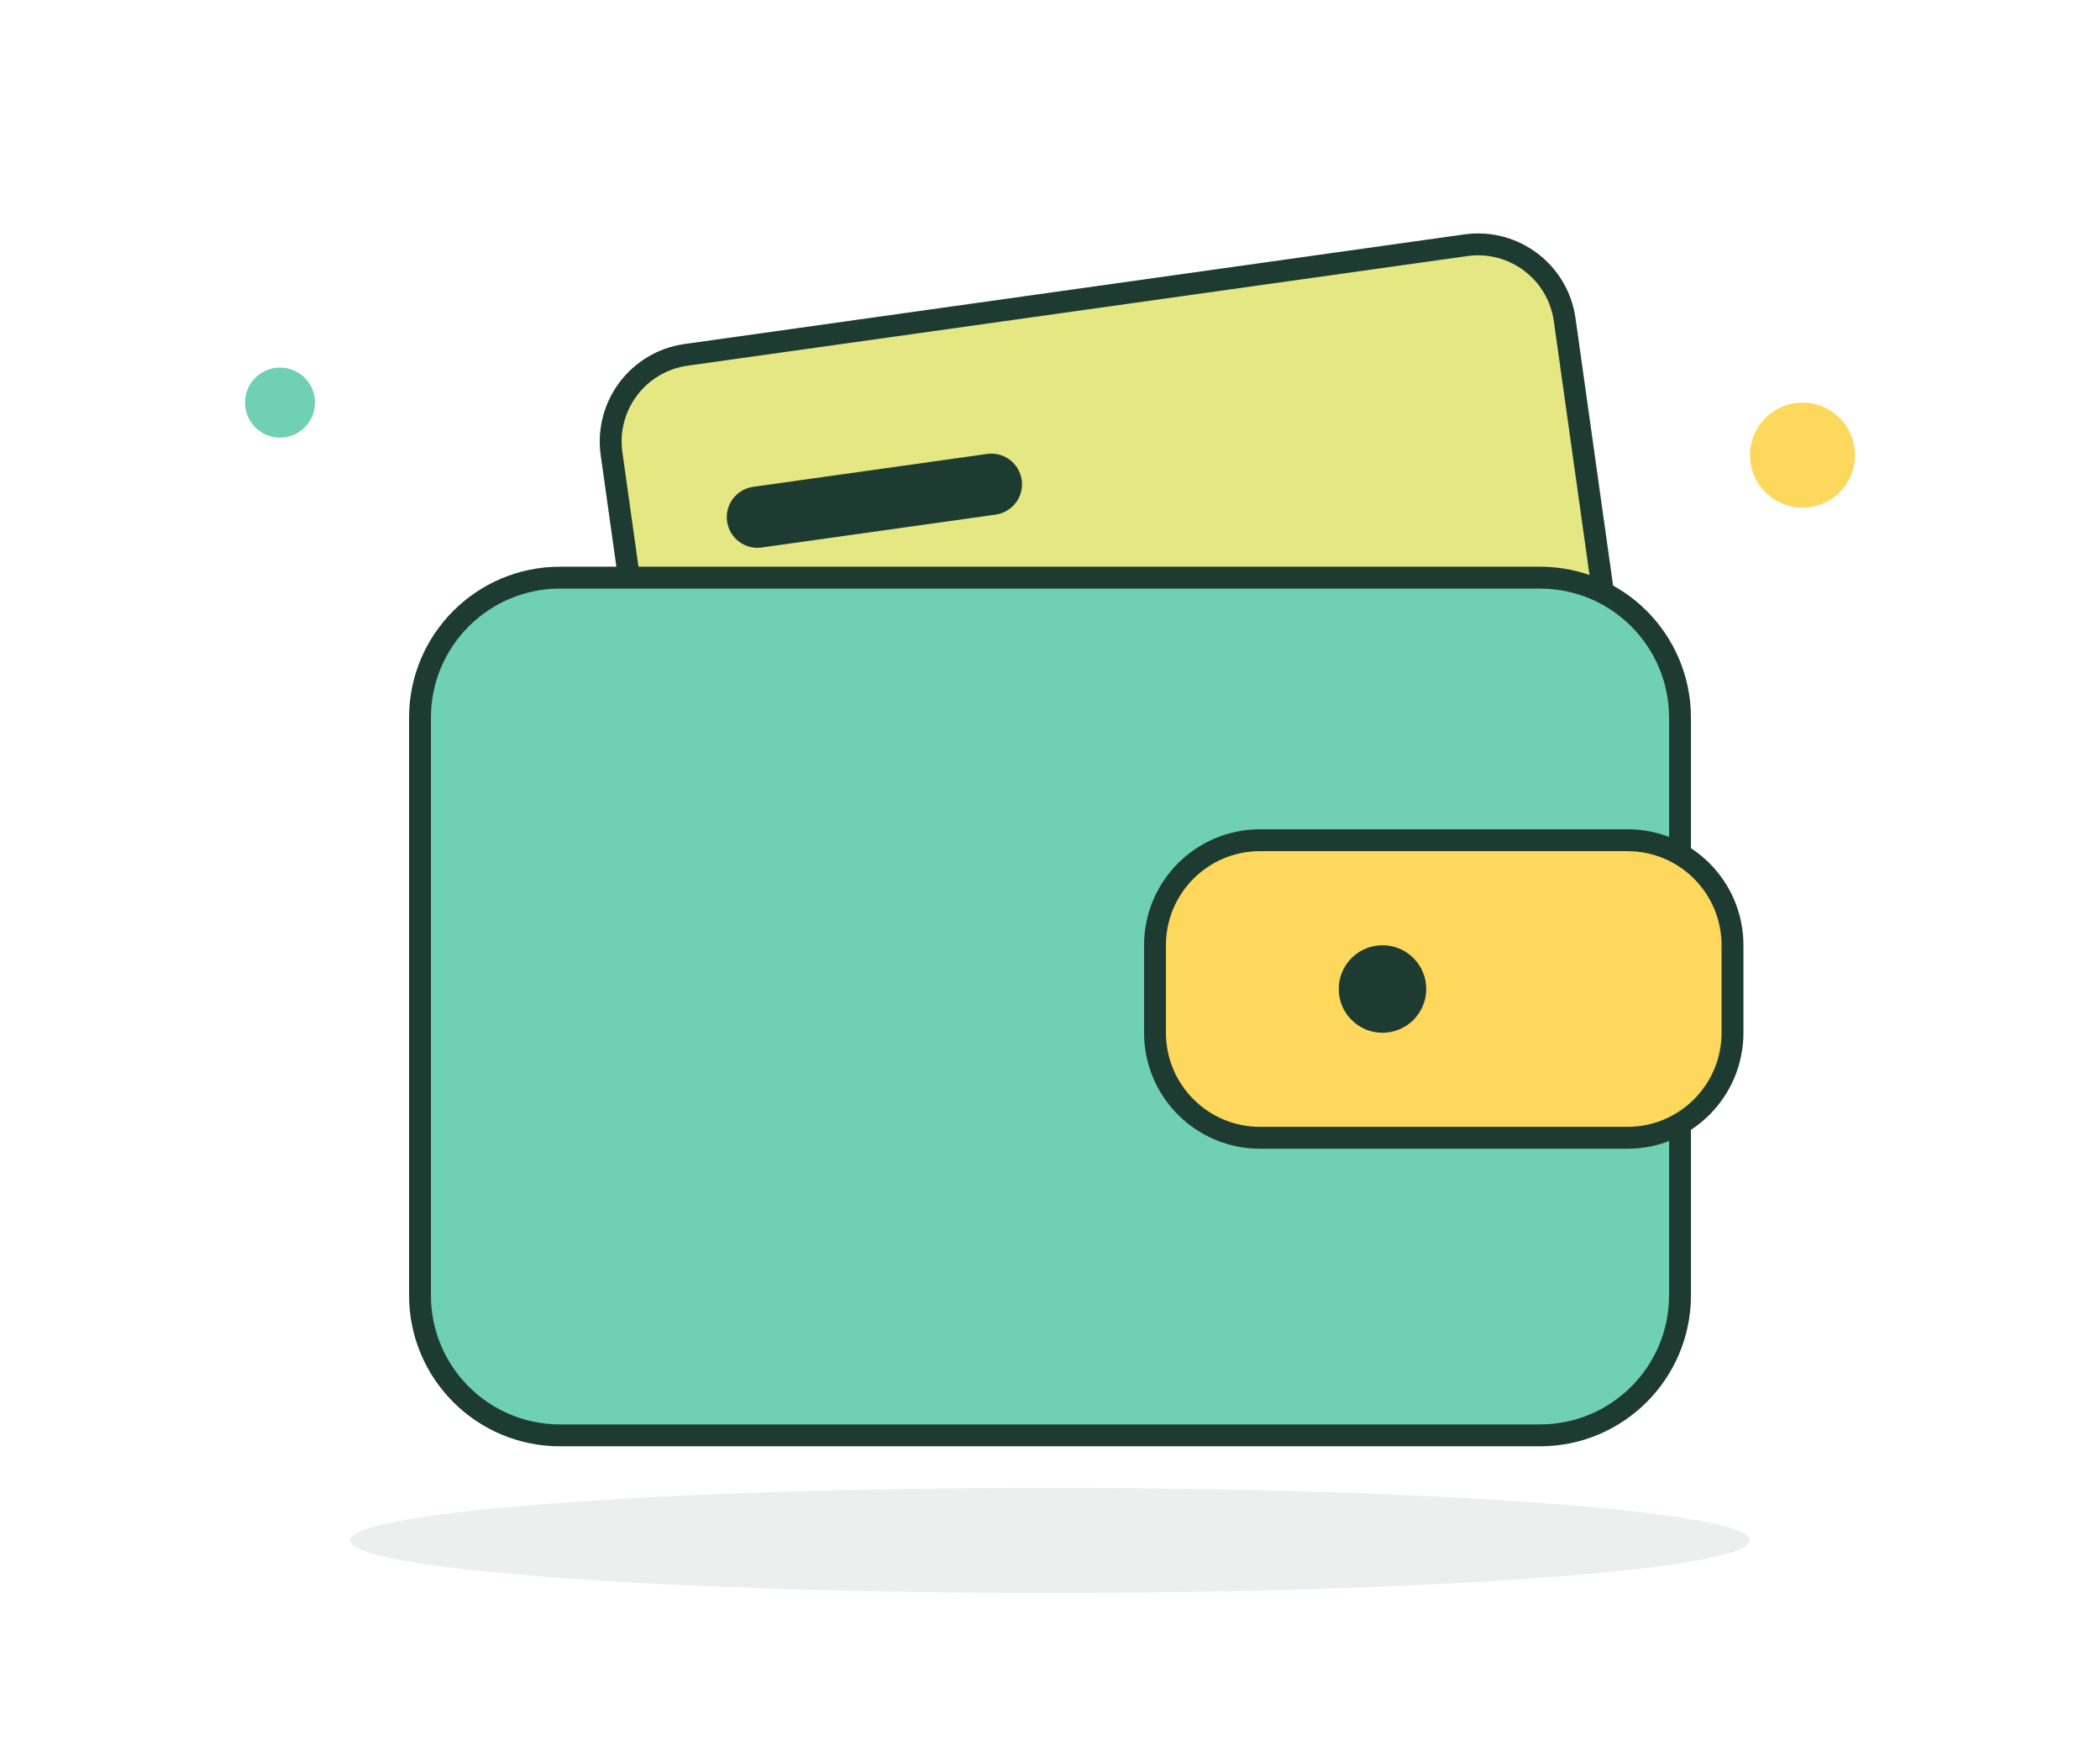
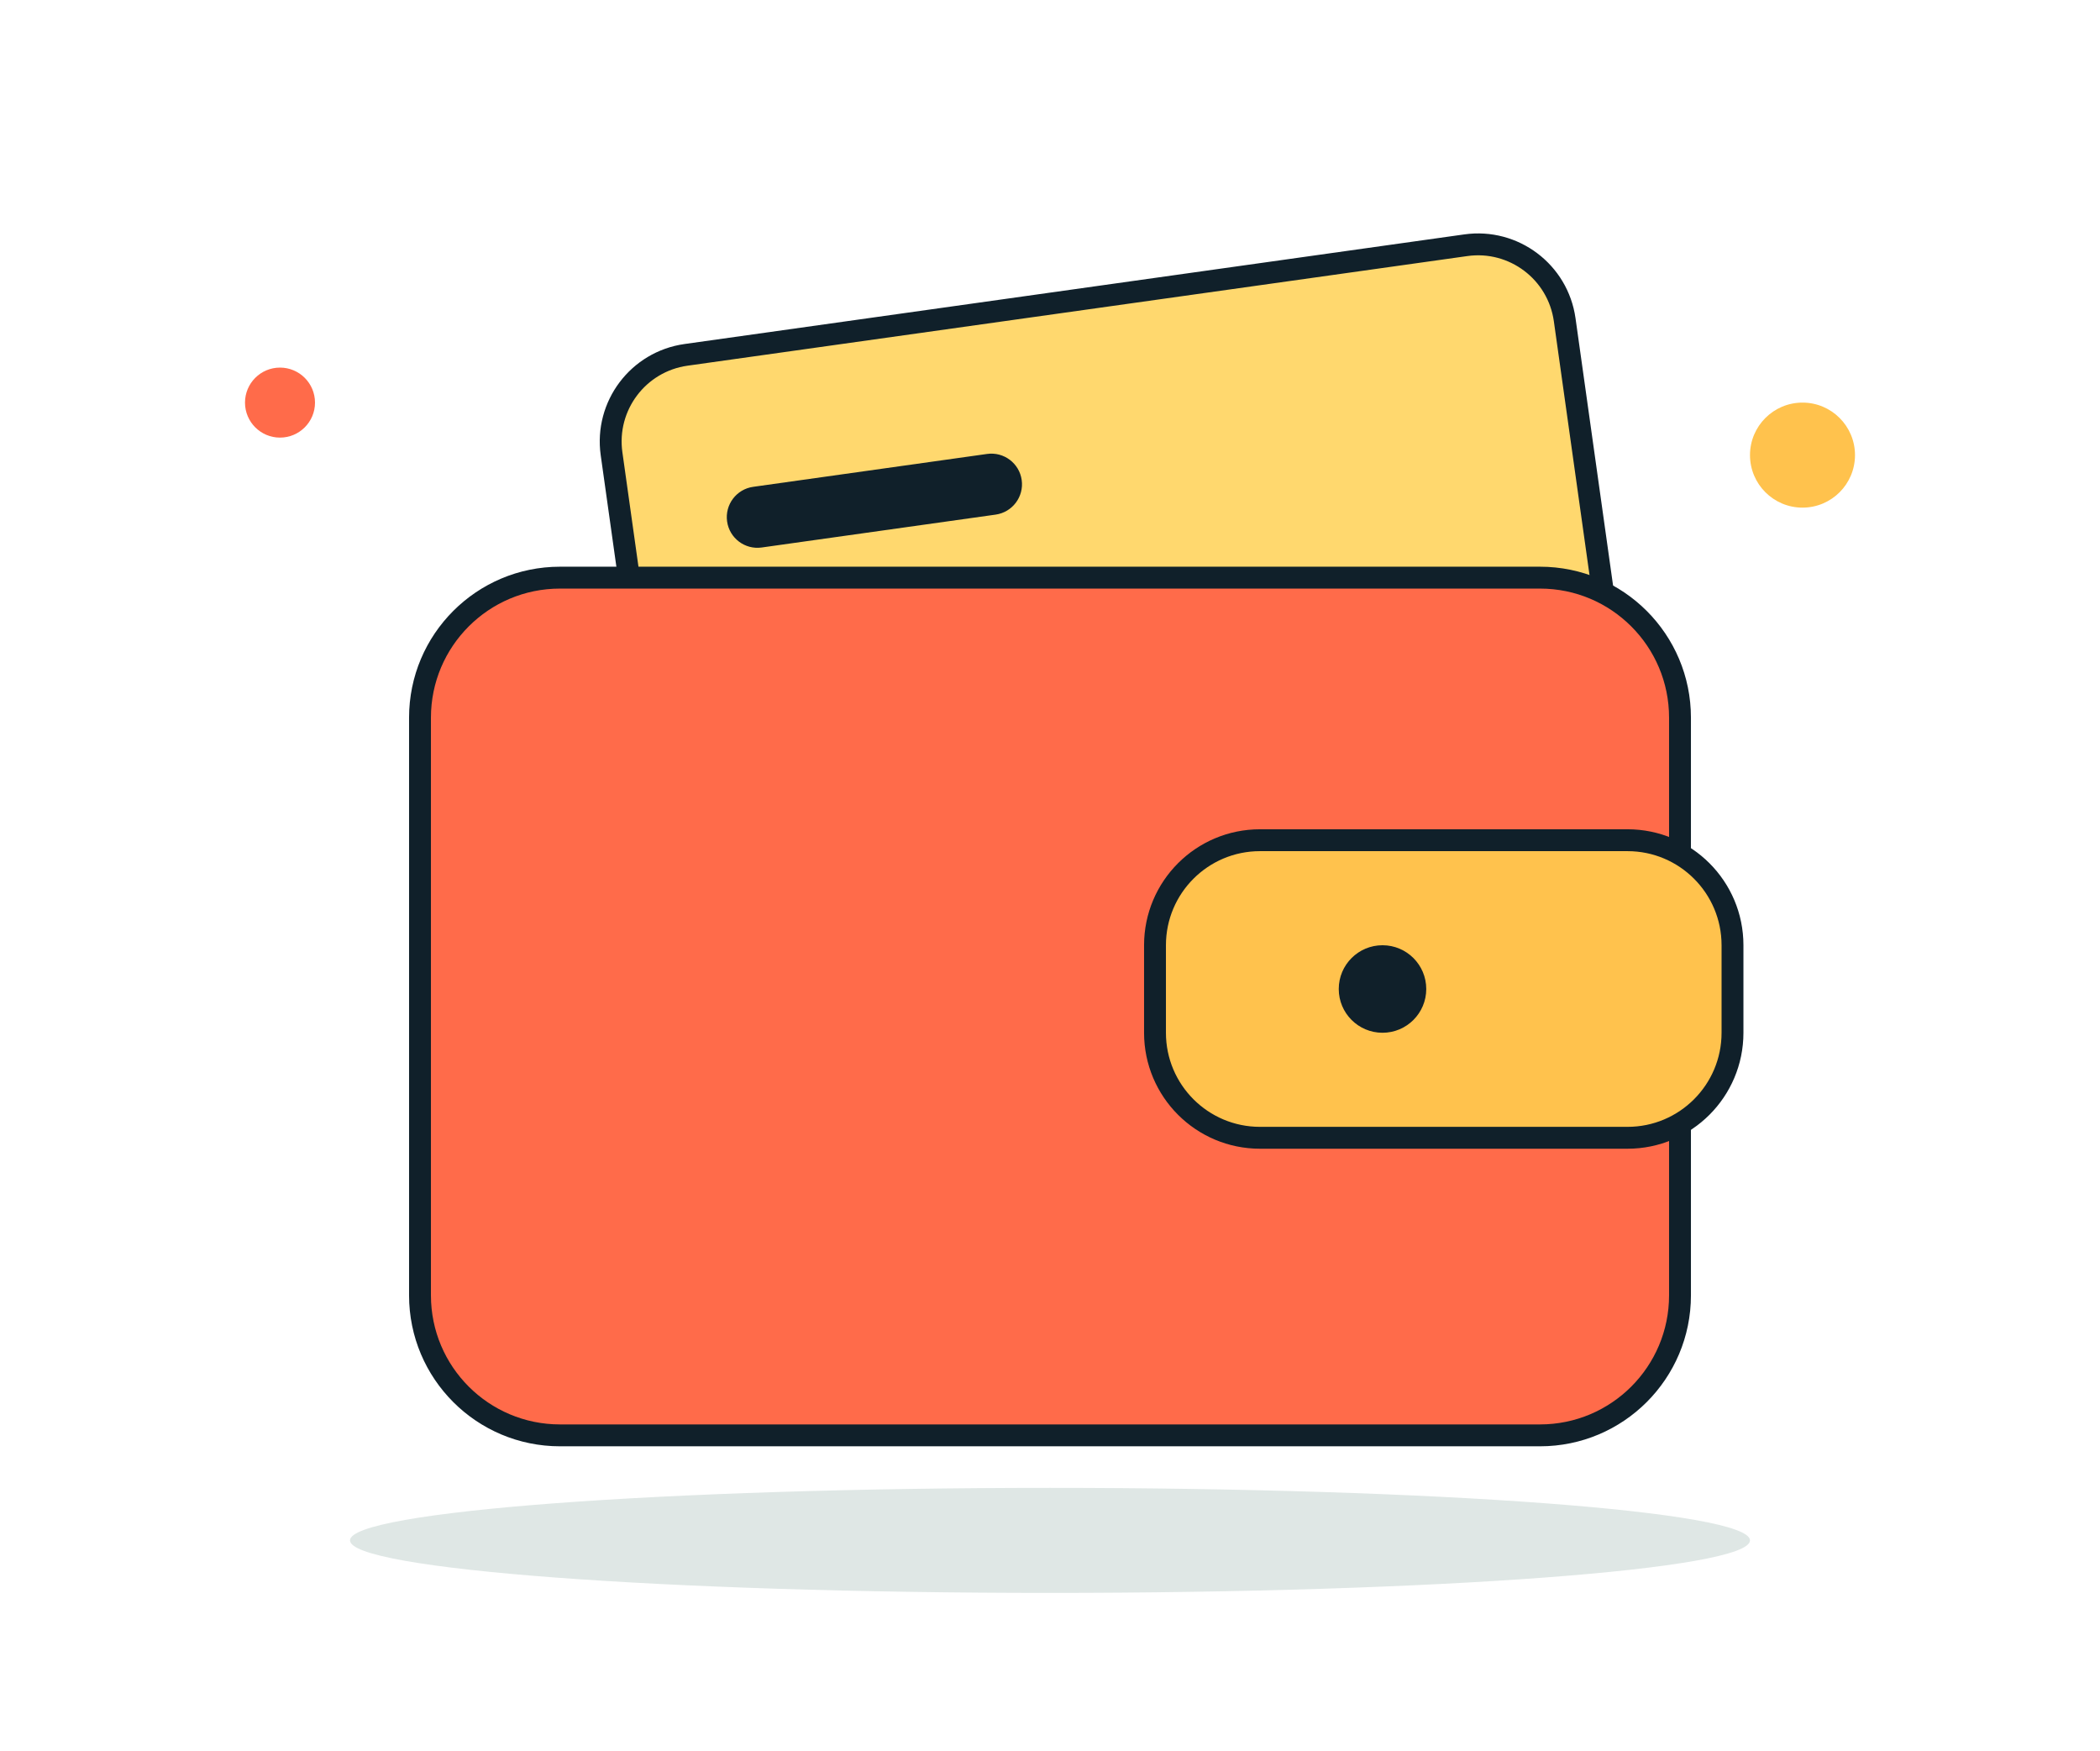
<svg xmlns="http://www.w3.org/2000/svg" viewBox="0 0 240 200" width="240" height="200" fill="none">
-   <rect x="72" y="34" width="110" height="58" rx="10" fill="#E4E782" stroke="#1E3B31" stroke-width="2.5" transform="rotate(-8 127 63)" />
-   <rect x="84" y="50" width="34" height="7" rx="3.5" fill="#1E3B31" transform="rotate(-8 127 63)" />
-   <rect x="48" y="66" width="144" height="98" rx="16" fill="#70D0B2" stroke="#1E3B31" stroke-width="2.5" />
-   <rect x="132" y="96" width="66" height="34" rx="12" fill="#FDD85C" stroke="#1E3B31" stroke-width="2.5" />
-   <circle cx="158" cy="113" r="5" fill="#1E3B31" />
-   <circle cx="206" cy="52" r="6" fill="#FDD85C" />
-   <circle cx="32" cy="46" r="4" fill="#70D0B2" />
-   <ellipse cx="120" cy="176" rx="80" ry="6" fill="#ECEFEE" />
+   <rect x="72" y="34" width="110" height="58" rx="10" fill="#FFD86E" stroke="#10202A" stroke-width="2.5" transform="rotate(-8 127 63)" />
+   <rect x="84" y="50" width="34" height="7" rx="3.5" fill="#10202A" transform="rotate(-8 127 63)" />
+   <rect x="48" y="66" width="144" height="98" rx="16" fill="#FF6B4A" stroke="#10202A" stroke-width="2.5" />
+   <rect x="132" y="96" width="66" height="34" rx="12" fill="#FFC24D" stroke="#10202A" stroke-width="2.5" />
+   <circle cx="158" cy="113" r="5" fill="#10202A" />
+   <circle cx="206" cy="52" r="6" fill="#FFC24D" />
+   <circle cx="32" cy="46" r="4" fill="#FF6B4A" />
+   <ellipse cx="120" cy="176" rx="80" ry="6" fill="#DFE7E5" />
</svg>
